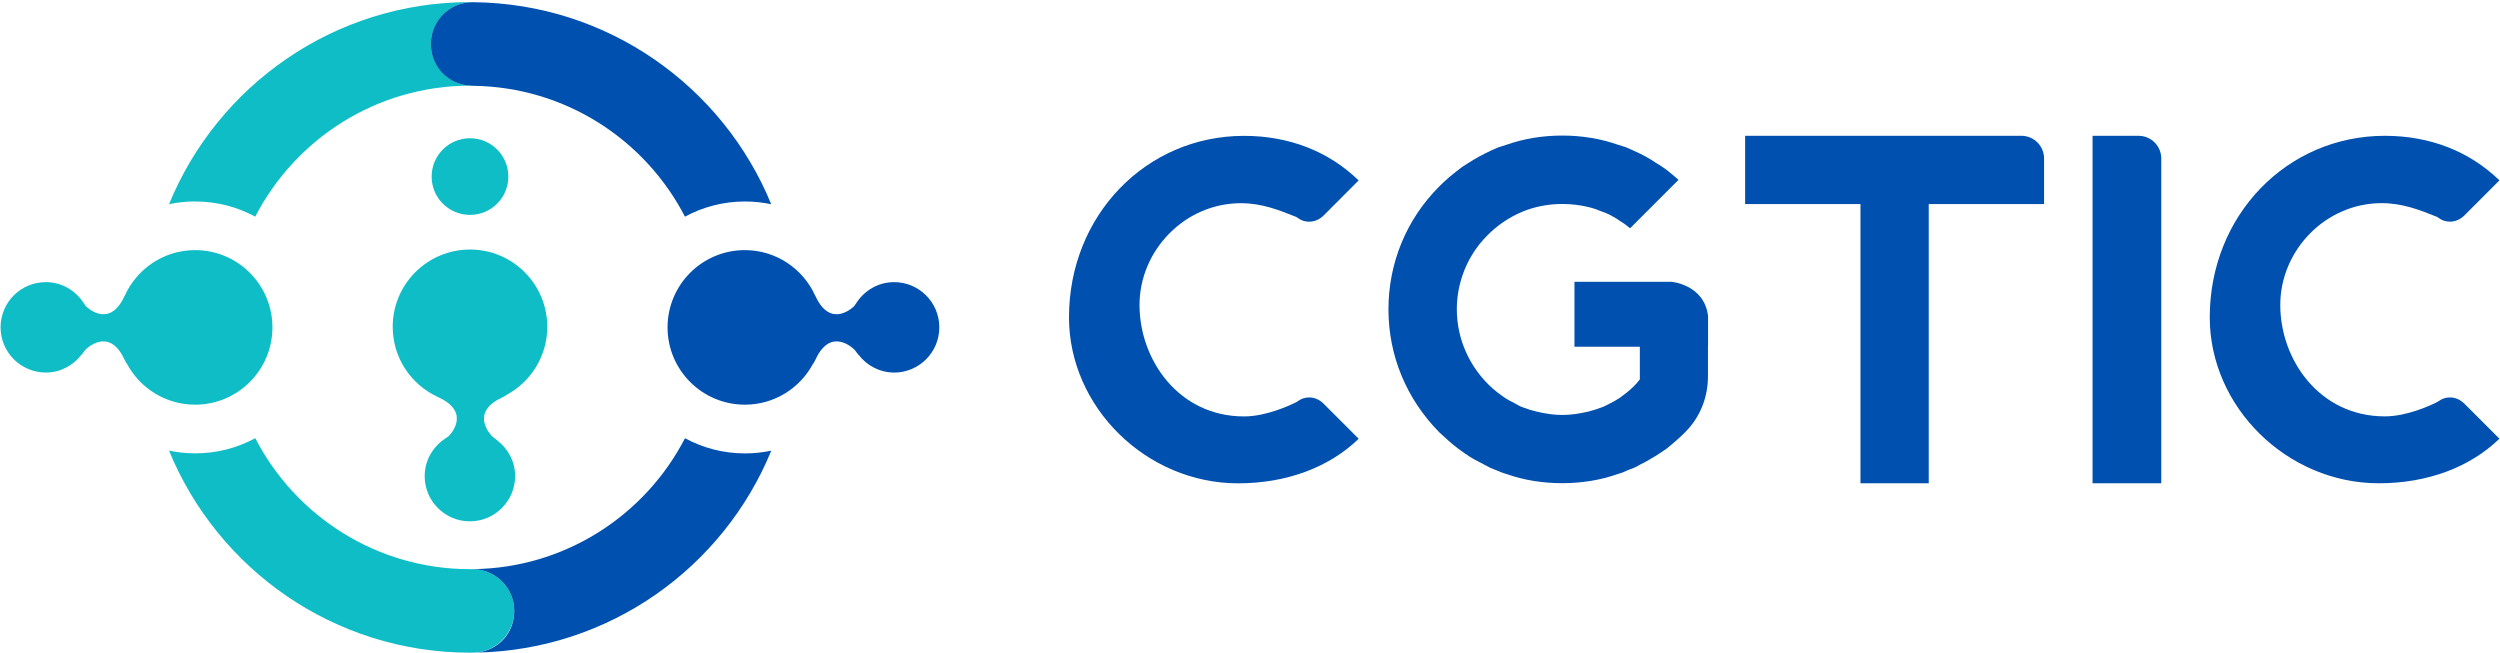
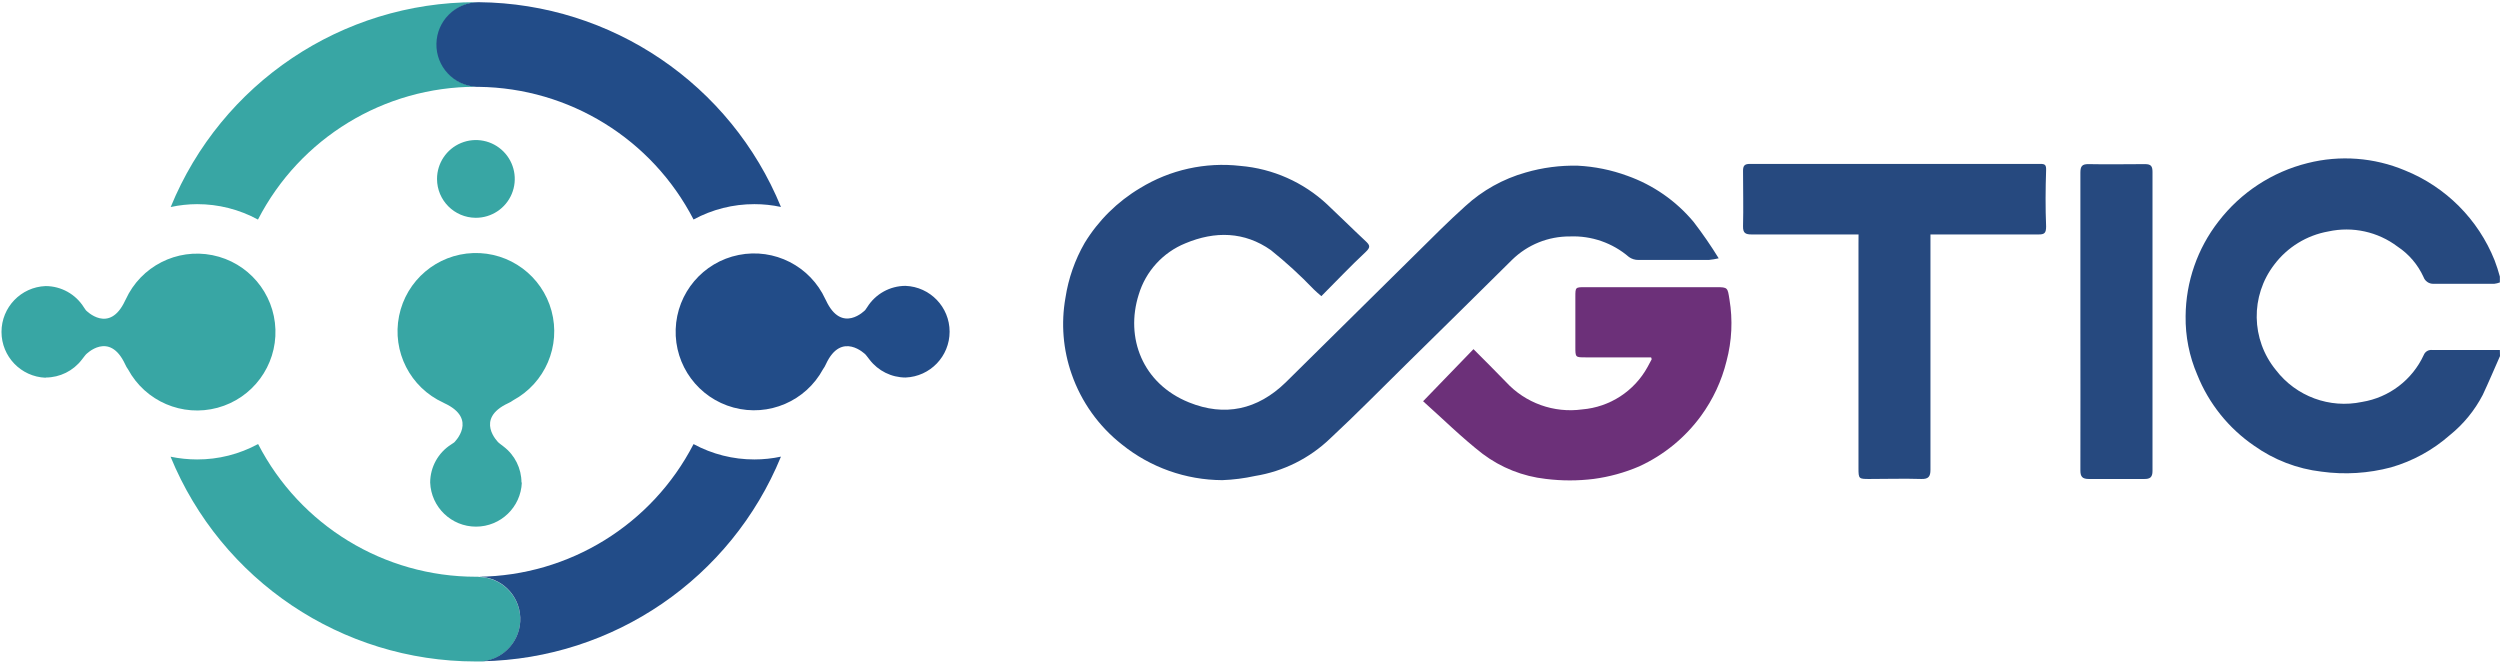
- <svg xmlns="http://www.w3.org/2000/svg" id="a" width="900" height="235" viewBox="0 0 510.24 133.29">
+ <svg xmlns="http://www.w3.org/2000/svg" viewBox="0 0 364.68 96.49">
  <defs>
    <style>
-       .b {
-         fill: #0ebdc6;
-       }
+             .cls-1 {
+                 fill: #26497f;
+             }

-       .c {
-         fill: #0050af;
-       }
-     </style>
+             .cls-2 {
+                 fill: #6c3079;
+             }
+ 
+             .cls-3 {
+                 fill: none;
+             }
+ 
+             .cls-4 {
+                 fill: #38a6a4;
+             }
+ 
+             .cls-5 {
+                 fill: #224c88;
+             }
+         </style>
  </defs>
-   <g>
-     <path class="c" d="M267.19,81.15c-.84,0-1.64,.27-2.32,.78l-.28,.18c-1.38,.69-6.19,2.92-10.68,2.92-13.36,0-21.35-11.57-21.35-22.75s9.28-20.79,20.69-20.79c4.29,0,7.79,1.4,11.17,2.75l.25,.11,.19,.14c.68,.51,1.48,.78,2.32,.78,1.09,0,2.14-.45,2.95-1.25l7.17-7.18c-6.13-5.95-14.22-9.1-23.39-9.1-20.05,0-35.75,16.28-35.75,37.06,0,18.37,15.82,33.89,34.54,33.89,9.82,0,18.55-3.23,24.61-9.1l-7.18-7.18c-.81-.81-1.86-1.26-2.94-1.26Z" />
-     <path class="c" d="M412.63,27.73h-56.41v13.94h23.55v57.01h13.94V41.67h23.55v-9.31c0-2.55-2.08-4.63-4.63-4.63Z" />
-     <path class="c" d="M436.56,27.73h-9.4V98.68h14.03V32.36c0-2.55-2.08-4.63-4.63-4.63Z" />
-     <path class="c" d="M503.06,82.41c-.81-.81-1.85-1.26-2.94-1.26-.84,0-1.64,.27-2.32,.78l-.28,.17c-1.37,.69-6.17,2.92-10.68,2.92-13.36,0-21.35-11.57-21.35-22.75s9.28-20.79,20.69-20.79c4.3,0,7.8,1.4,11.18,2.75l.25,.11,.19,.14c.68,.51,1.48,.78,2.32,.78,1.09,0,2.13-.45,2.94-1.25l7.18-7.18c-6.13-5.95-14.21-9.1-23.39-9.1-20.05,0-35.76,16.28-35.76,37.06,0,18.37,15.82,33.89,34.54,33.89,9.82,0,18.55-3.23,24.61-9.1l-7.18-7.18Z" />
-     <path class="c" d="M341.04,57.57l.08-.03h-19.75v13.26h13.35v6.67c-1.49,2.06-4.31,3.9-4.31,3.9-.53,.34-1.1,.67-1.79,1.01l-.41,.21c-.41,.21-.87,.46-1.43,.64-.62,.23-1.55,.56-2.48,.79-2.02,.48-3.79,.71-5.41,.71s-3.44-.24-5.32-.71c-.77-.17-1.66-.44-2.64-.81-.69-.23-1.3-.59-1.75-.86-.73-.36-1.56-.79-2.34-1.34l-1.17-.86c-.16-.12-.3-.24-.43-.36l-.08-.07c-.08-.07-.15-.13-.22-.18l-.21-.16c-4.69-4.16-7.38-10.06-7.38-16.2,0-5.12,1.83-10.08,5.15-13.95l.23-.26c.17-.2,.35-.38,.53-.56l.11-.12s.09-.1,.14-.14c.07-.07,.13-.14,.2-.21,.86-.86,1.79-1.64,2.76-2.34l.3-.2s.02-.02,.04-.03l.03-.02c1.26-.87,2.59-1.59,3.97-2.15l.08-.03s.07-.03,.1-.04l.7-.27c2.27-.8,4.69-1.21,7.19-1.21,3.87,0,6.62,.99,6.65,1,.27,.07,.5,.17,.67,.26l.65,.24c.62,.2,1.16,.43,1.77,.73l.15,.08,1.35,.78c.21,.14,.44,.29,.66,.46l.15,.07c.58,.37,1.15,.79,1.8,1.34l9.89-9.89c-.79-.71-1.65-1.4-2.49-2.07-.61-.46-1.26-.87-1.96-1.3l-.18-.11c-1.28-.88-2.74-1.68-4.47-2.45-.3-.15-.54-.25-.76-.34h-.04c-.28-.13-.55-.24-.83-.38l-1.63-.51c-3.55-1.25-7.38-1.88-11.39-1.88s-7.81,.63-11.33,1.86l-1.7,.54c-.25,.12-.51,.23-.82,.36l-.1,.04c-.2,.09-.41,.17-.62,.28-1.76,.83-3.22,1.63-4.58,2.51-.76,.47-1.41,.88-1.95,1.34-1.55,1.17-2.78,2.23-4,3.45-6.69,6.69-10.38,15.61-10.38,25.1s3.69,18.32,10.38,25.11l.07,.07c1.26,1.17,2.45,2.27,3.83,3.3l.48,.35c.5,.36,1.02,.73,1.54,1.06l.12,.09c.1,.07,.21,.14,.33,.2l.07,.04c.19,.11,.45,.25,.68,.41l3.33,1.75c.23,.08,.48,.19,.73,.29l.07,.03c.23,.1,.47,.2,.7,.28l.24,.1c.32,.16,.74,.3,1.15,.43l.39,.13c3.54,1.24,7.36,1.86,11.36,1.86s7.81-.62,11.33-1.86c.46-.13,.82-.25,1.15-.38l.82-.37,1.62-.64c.22-.1,.44-.21,.57-.3l.35-.21c.69-.31,1.45-.72,2.21-1.19l1.17-.69,2.08-1.39c1.47-1.18,2.75-2.31,3.8-3.36l.07-.08c2.97-2.97,4.6-7.01,4.6-11.38v-6.05h.02v-6.22c-.77-6.54-7.64-7.02-7.64-7.02Zm7.53,13.24h.02s-.02,.05-.02,0Z" />
-   </g>
-   <g>
-     <path class="b" d="M95.85,43.88c4.33,0,7.83-3.5,7.83-7.82s-3.5-7.83-7.83-7.83-7.83,3.5-7.83,7.83,3.51,7.82,7.83,7.82Z" />
-     <path class="b" d="M105.07,97.23c0-2.96-1.42-5.57-3.6-7.25-.02-.02-.01-.05-.03-.06-.59-.42-1.05-.82-1.05-.82,0,0-4.89-4.72,1.99-7.92,.4-.19,.72-.38,1-.58,4.91-2.67,8.25-7.88,8.25-13.86,0-8.72-7.06-15.78-15.77-15.79-8.72,0-15.78,7.06-15.79,15.77,0,6.37,3.78,11.85,9.22,14.34,.07,.04,.13,.07,.21,.11,6.87,3.19,1.98,7.91,1.98,7.91l-.59,.41h0c-2.56,1.64-4.29,4.46-4.29,7.73,0,5.1,4.13,9.23,9.22,9.23,5.1,0,9.23-4.13,9.24-9.23Z" />
-     <path class="b" d="M9.23,76.07c2.96,0,5.57-1.42,7.25-3.6,.02-.01,.05-.01,.06-.03,.42-.59,.82-1.05,.82-1.05,0,0,4.73-4.89,7.92,1.99,.19,.4,.38,.73,.58,1,2.67,4.91,7.88,8.25,13.86,8.25,8.72,0,15.78-7.06,15.79-15.77,0-8.72-7.06-15.78-15.77-15.79-6.37,0-11.85,3.78-14.34,9.22-.04,.07-.07,.13-.11,.21-3.19,6.87-7.91,1.98-7.91,1.98l-.41-.59h0c-1.64-2.56-4.46-4.28-7.72-4.28C4.14,57.6,0,61.73,0,66.83c0,5.1,4.13,9.23,9.23,9.24Z" />
-     <path class="c" d="M182.47,76.07c-2.96,0-5.57-1.42-7.25-3.6-.02-.01-.05-.01-.06-.03-.42-.59-.82-1.05-.82-1.05,0,0-4.73-4.89-7.92,1.99-.19,.4-.38,.73-.58,1-2.67,4.91-7.88,8.25-13.86,8.25-8.72,0-15.78-7.06-15.79-15.77,0-8.72,7.06-15.78,15.77-15.79,6.37,0,11.85,3.78,14.34,9.22,.04,.07,.07,.13,.11,.21,3.19,6.87,7.91,1.98,7.91,1.98l.41-.59h0c1.64-2.56,4.46-4.28,7.72-4.28,5.1,0,9.23,4.13,9.23,9.23,0,5.1-4.13,9.23-9.23,9.24Z" />
-     <g>
-       <path class="b" d="M39.74,41.14c4.44,0,8.62,1.12,12.26,3.1,8.2-15.88,24.77-26.75,43.88-26.75,.06,0,.11,0,.17,0-4.55-.18-8.2-3.92-8.2-8.52S91.67,.45,96.38,.45c.04,0,.07,0,.11,0h0c-.2,0-.39-.02-.59-.02-27.79-.01-51.58,17.05-61.5,41.26,1.72-.36,3.51-.56,5.34-.56Z" />
-       <path class="b" d="M96.45,116.21h0s-.04,0-.07,0c-.01,0-.02,0-.03,0-.03,0-.06,0-.1,0-.12,0-.25,.01-.38,.01-19.11,0-35.67-10.87-43.87-26.75-3.64,1.98-7.82,3.1-12.26,3.1-1.83,0-3.62-.2-5.34-.56,9.91,24.2,33.69,41.25,61.45,41.26,.11,0,.22,0,.32,0,.06,0,.12,0,.18,0,.27,0,.52-.01,.78-.04,4.35-.4,7.75-4.05,7.75-8.5,0-4.68-3.77-8.48-8.44-8.53Z" />
-     </g>
-     <g>
-       <path class="c" d="M139.75,44.24c3.64-1.98,7.82-3.1,12.25-3.1,1.84,0,3.63,.2,5.36,.56C147.51,17.68,124.01,.7,96.49,.45h0s-.07,0-.11,0c-4.71,0-8.53,3.82-8.53,8.53s3.64,8.34,8.2,8.52c.11,0,.22,.02,.34,.02,.04,0,.07,0,.11,0,18.84,.23,35.14,11.02,43.25,26.73Z" />
-       <path class="c" d="M152,92.58c-4.44,0-8.61-1.12-12.25-3.1-8.12,15.72-24.44,26.52-43.3,26.73h0c4.67,.06,8.44,3.86,8.44,8.54s-3.41,8.1-7.75,8.5c27.23-.51,50.46-17.39,60.23-41.23-1.73,.37-3.52,.56-5.36,.56Z" />
-     </g>
-   </g>
+   <path class="cls-1" d="M386.93,83.74c-.84,1.89-1.64,3.8-2.52,5.67a18.42,18.42,0,0,1-4.82,5.88,22.26,22.26,0,0,1-8.54,4.68,25.78,25.78,0,0,1-10.16.63,21.17,21.17,0,0,1-9.84-3.79,22.81,22.81,0,0,1-8.28-10.34,20.84,20.84,0,0,1-1.7-8.56,22.76,22.76,0,0,1,4.8-13.81,23.55,23.55,0,0,1,13-8.51,22.46,22.46,0,0,1,14.2,1.07,23.57,23.57,0,0,1,13.07,13.11,24.45,24.45,0,0,1,.77,2.38V73a3.63,3.63,0,0,1-.82.2c-2.95,0-5.9,0-8.85,0a1.5,1.5,0,0,1-1.47-1A10.59,10.59,0,0,0,372,67.78a12.38,12.38,0,0,0-10.1-2.22A12.65,12.65,0,0,0,354,70.4a12.38,12.38,0,0,0,.24,15.38,12.56,12.56,0,0,0,12.57,4.65,12.05,12.05,0,0,0,9-6.85,1.17,1.17,0,0,1,1.27-.72c3.27,0,6.55,0,9.83,0Z" transform="translate(-22.25 -31.8)" />
+   <path class="cls-1" d="M215,75c-.42-.36-.78-.66-1.12-1a64.44,64.44,0,0,0-6.24-5.71c-3.86-2.72-8.15-2.81-12.47-1a11.72,11.72,0,0,0-6.81,7.47c-2,6.31.54,13,7.33,15.74,5.2,2.11,10,1.08,14.11-2.92q9.48-9.34,18.94-18.71c2.4-2.37,4.76-4.76,7.26-7a21.71,21.71,0,0,1,8.78-4.9,25.1,25.1,0,0,1,7.63-1,24.49,24.49,0,0,1,7.21,1.47,22.31,22.31,0,0,1,9.68,6.73,62.59,62.59,0,0,1,3.66,5.31,11.28,11.28,0,0,1-1.44.24c-3.42,0-6.85,0-10.27,0a2.33,2.33,0,0,1-1.38-.43,12.42,12.42,0,0,0-8.61-3,11.94,11.94,0,0,0-8.43,3.4q-7.68,7.61-15.39,15.18c-3.71,3.65-7.35,7.36-11.16,10.9a20.54,20.54,0,0,1-10.95,5.46,27,27,0,0,1-4.78.61,23.5,23.5,0,0,1-14.64-5.2,22.41,22.41,0,0,1-7.34-10.28,22,22,0,0,1-.9-11.12,23,23,0,0,1,2.8-8,23.64,23.64,0,0,1,8.09-8A23,23,0,0,1,203.18,56a21.15,21.15,0,0,1,12.67,5.62c1.88,1.76,3.7,3.58,5.59,5.34.65.61.78.89,0,1.62C219.23,70.64,217.18,72.82,215,75Z" transform="translate(-22.25 -31.8)" />
+   <path class="cls-1" d="M293.36,66h-1.27c-4.77,0-9.54,0-14.31,0-.91,0-1.29-.19-1.27-1.2.07-2.7,0-5.39,0-8.09,0-.75.24-1,1-1q21.19,0,42.39,0c.7,0,.84.18.82.93-.09,2.73-.11,5.46,0,8.19,0,.95-.23,1.18-1.1,1.17-4.81,0-9.62,0-14.42,0h-1.35v1.32q0,16.5,0,33c0,1-.29,1.38-1.34,1.35-2.51-.08-5,0-7.54,0-1.57,0-1.62,0-1.62-1.58q0-16.33,0-32.66Z" transform="translate(-22.25 -31.8)" />
+   <path class="cls-2" d="M229.84,90.33c2.53-2.62,4.89-5.07,7.35-7.6,1.63,1.64,3.21,3.2,4.74,4.79a12.75,12.75,0,0,0,11.13,4,12,12,0,0,0,9.52-6.18c.21-.37.41-.74.6-1.12,0,0,0-.14-.08-.29h-9.57c-1.48,0-1.48,0-1.48-1.54V75.09c0-1.4,0-1.4,1.46-1.4,6.38,0,12.75,0,19.13,0,1.66,0,1.62.08,1.89,1.79a21.31,21.31,0,0,1-.43,9,22.79,22.79,0,0,1-3.73,8,23.08,23.08,0,0,1-9,7.35,25.3,25.3,0,0,1-6.63,1.83,28.27,28.27,0,0,1-7,0A18.77,18.77,0,0,1,238.52,98C235.47,95.63,232.71,92.89,229.84,90.33Z" transform="translate(-22.25 -31.8)" />
+   <path class="cls-1" d="M325.72,78.64c0-7.22,0-14.43,0-21.64,0-.94.23-1.28,1.22-1.26,2.73.06,5.46,0,8.2,0,.88,0,1.1.3,1.1,1.15q0,21.8,0,43.61c0,.94-.38,1.18-1.21,1.17q-4,0-8.09,0c-.93,0-1.23-.34-1.22-1.28C325.74,93.14,325.72,85.89,325.72,78.64Z" transform="translate(-22.25 -31.8)" />
+   <polygon class="cls-3" points="70.17 96.24 70.17 96.27 70.17 96.24 70.17 96.24" />
+   <path class="cls-4" d="M91.64,63.57A5.67,5.67,0,1,0,86,57.9,5.67,5.67,0,0,0,91.64,63.57Z" transform="translate(-22.25 -31.8)" />
+   <path class="cls-4" d="M98.32,102.19a6.62,6.62,0,0,0-2.61-5.25s0,0,0,0c-.43-.31-.76-.6-.76-.6s-3.54-3.42,1.44-5.73a3.7,3.7,0,0,0,.72-.42,11.43,11.43,0,1,0-10.2.34l.15.08c5,2.31,1.44,5.73,1.44,5.73l-.43.29h0A6.6,6.6,0,0,0,85,102.19a6.69,6.69,0,0,0,13.37,0Z" transform="translate(-22.25 -31.8)" />
+   <polygon class="cls-3" points="69.86 0.01 69.86 0 69.86 0.01 69.86 0.01" />
+   <path class="cls-4" d="M28.93,86.87a6.64,6.64,0,0,0,5.25-2.6s0,0,0,0c.31-.42.6-.76.6-.76s3.42-3.53,5.73,1.44a3.8,3.8,0,0,0,.42.73,11.44,11.44,0,1,0-.34-10.2s-.05.09-.08.15c-2.31,5-5.73,1.43-5.73,1.43l-.29-.42h0a6.6,6.6,0,0,0-5.59-3.11,6.69,6.69,0,0,0,0,13.37Z" transform="translate(-22.25 -31.8)" />
+   <path class="cls-5" d="M154.35,86.87a6.64,6.64,0,0,1-5.25-2.6s0,0,0,0c-.31-.42-.6-.76-.6-.76S145,80,142.73,84.92a3.8,3.8,0,0,1-.42.73,11.44,11.44,0,1,1,.34-10.2l.08.15c2.31,5,5.73,1.43,5.73,1.43l.29-.42h0a6.6,6.6,0,0,1,5.59-3.11,6.69,6.69,0,0,1,0,13.37Z" transform="translate(-22.25 -31.8)" />
+   <path class="cls-4" d="M51,61.58a18.5,18.5,0,0,1,8.88,2.25A35.73,35.73,0,0,1,91.66,44.46h.12A6.18,6.18,0,0,1,92,32.12h-.35A48.08,48.08,0,0,0,47.15,62,18.28,18.28,0,0,1,51,61.58Z" transform="translate(-22.25 -31.8)" />
+   <path class="cls-4" d="M92.07,115.93h-.41A35.73,35.73,0,0,1,59.9,96.57,18.5,18.5,0,0,1,51,98.82a19,19,0,0,1-3.87-.4,48.12,48.12,0,0,0,44.49,29.87H92a5.44,5.44,0,0,0,.57,0,6.18,6.18,0,0,0-.5-12.33Z" transform="translate(-22.25 -31.8)" />
+   <path class="cls-5" d="M123.42,63.82a18.56,18.56,0,0,1,8.87-2.24,18.37,18.37,0,0,1,3.88.41A48.13,48.13,0,0,0,92.1,32.12H92a6.18,6.18,0,0,0-.25,12.35h.33A35.75,35.75,0,0,1,123.42,63.82Z" transform="translate(-22.25 -31.8)" />
+   <path class="cls-5" d="M132.29,98.82a18.56,18.56,0,0,1-8.87-2.24,35.73,35.73,0,0,1-31.35,19.35h0a6.18,6.18,0,0,1,.5,12.33,48.1,48.1,0,0,0,43.6-29.85A18.37,18.37,0,0,1,132.29,98.82Z" transform="translate(-22.25 -31.8)" />
</svg>
